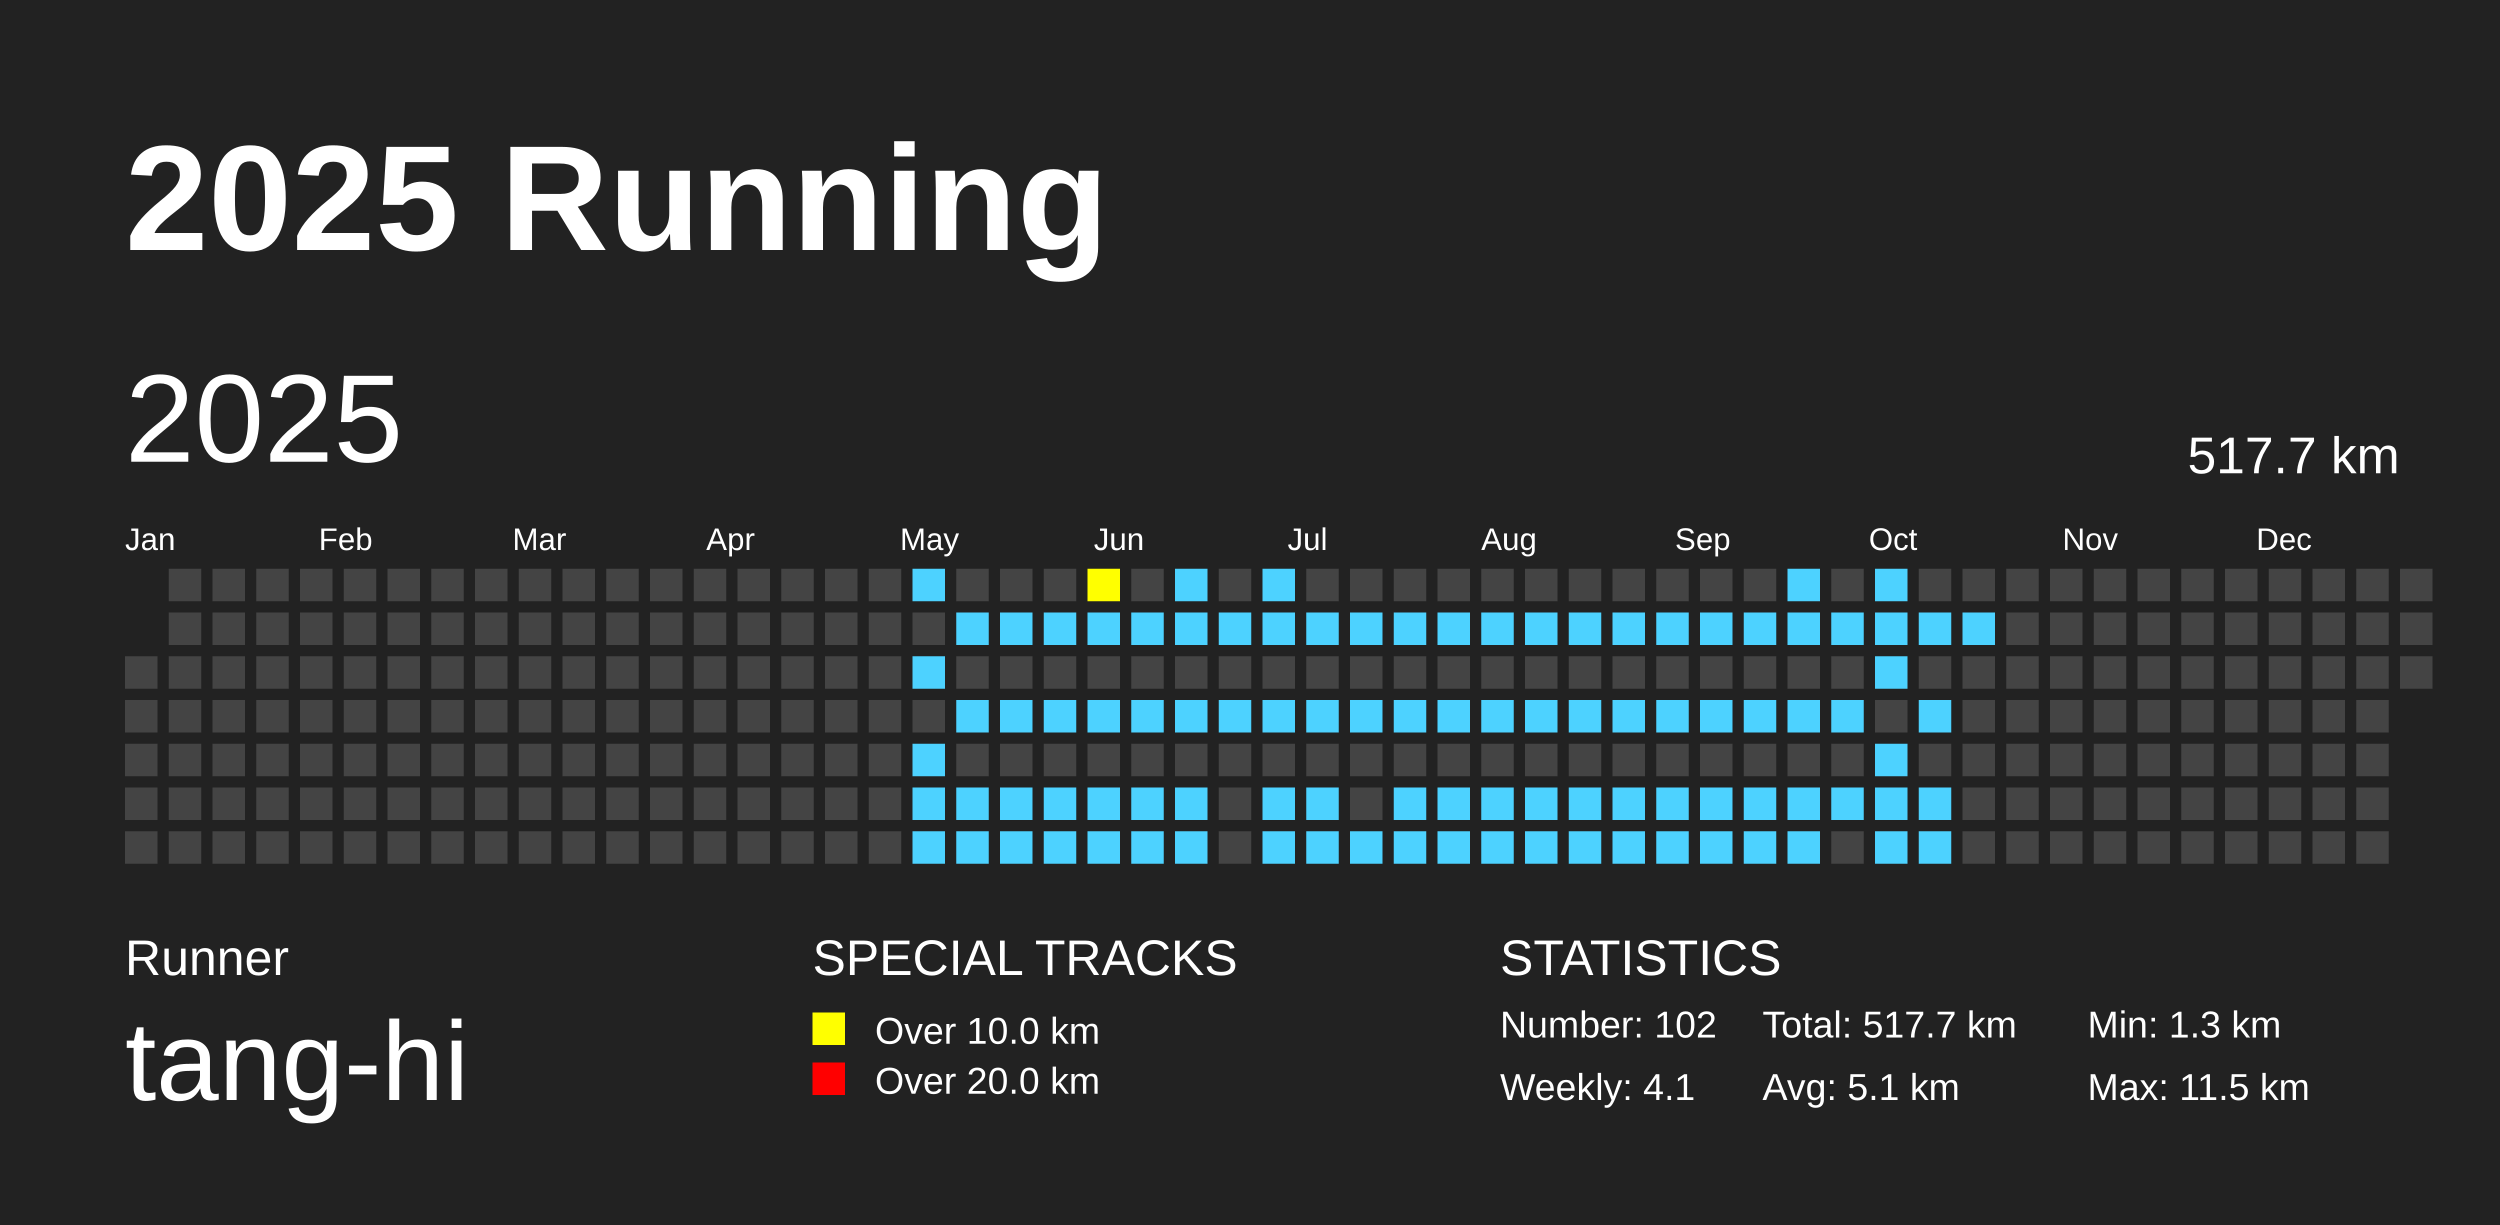
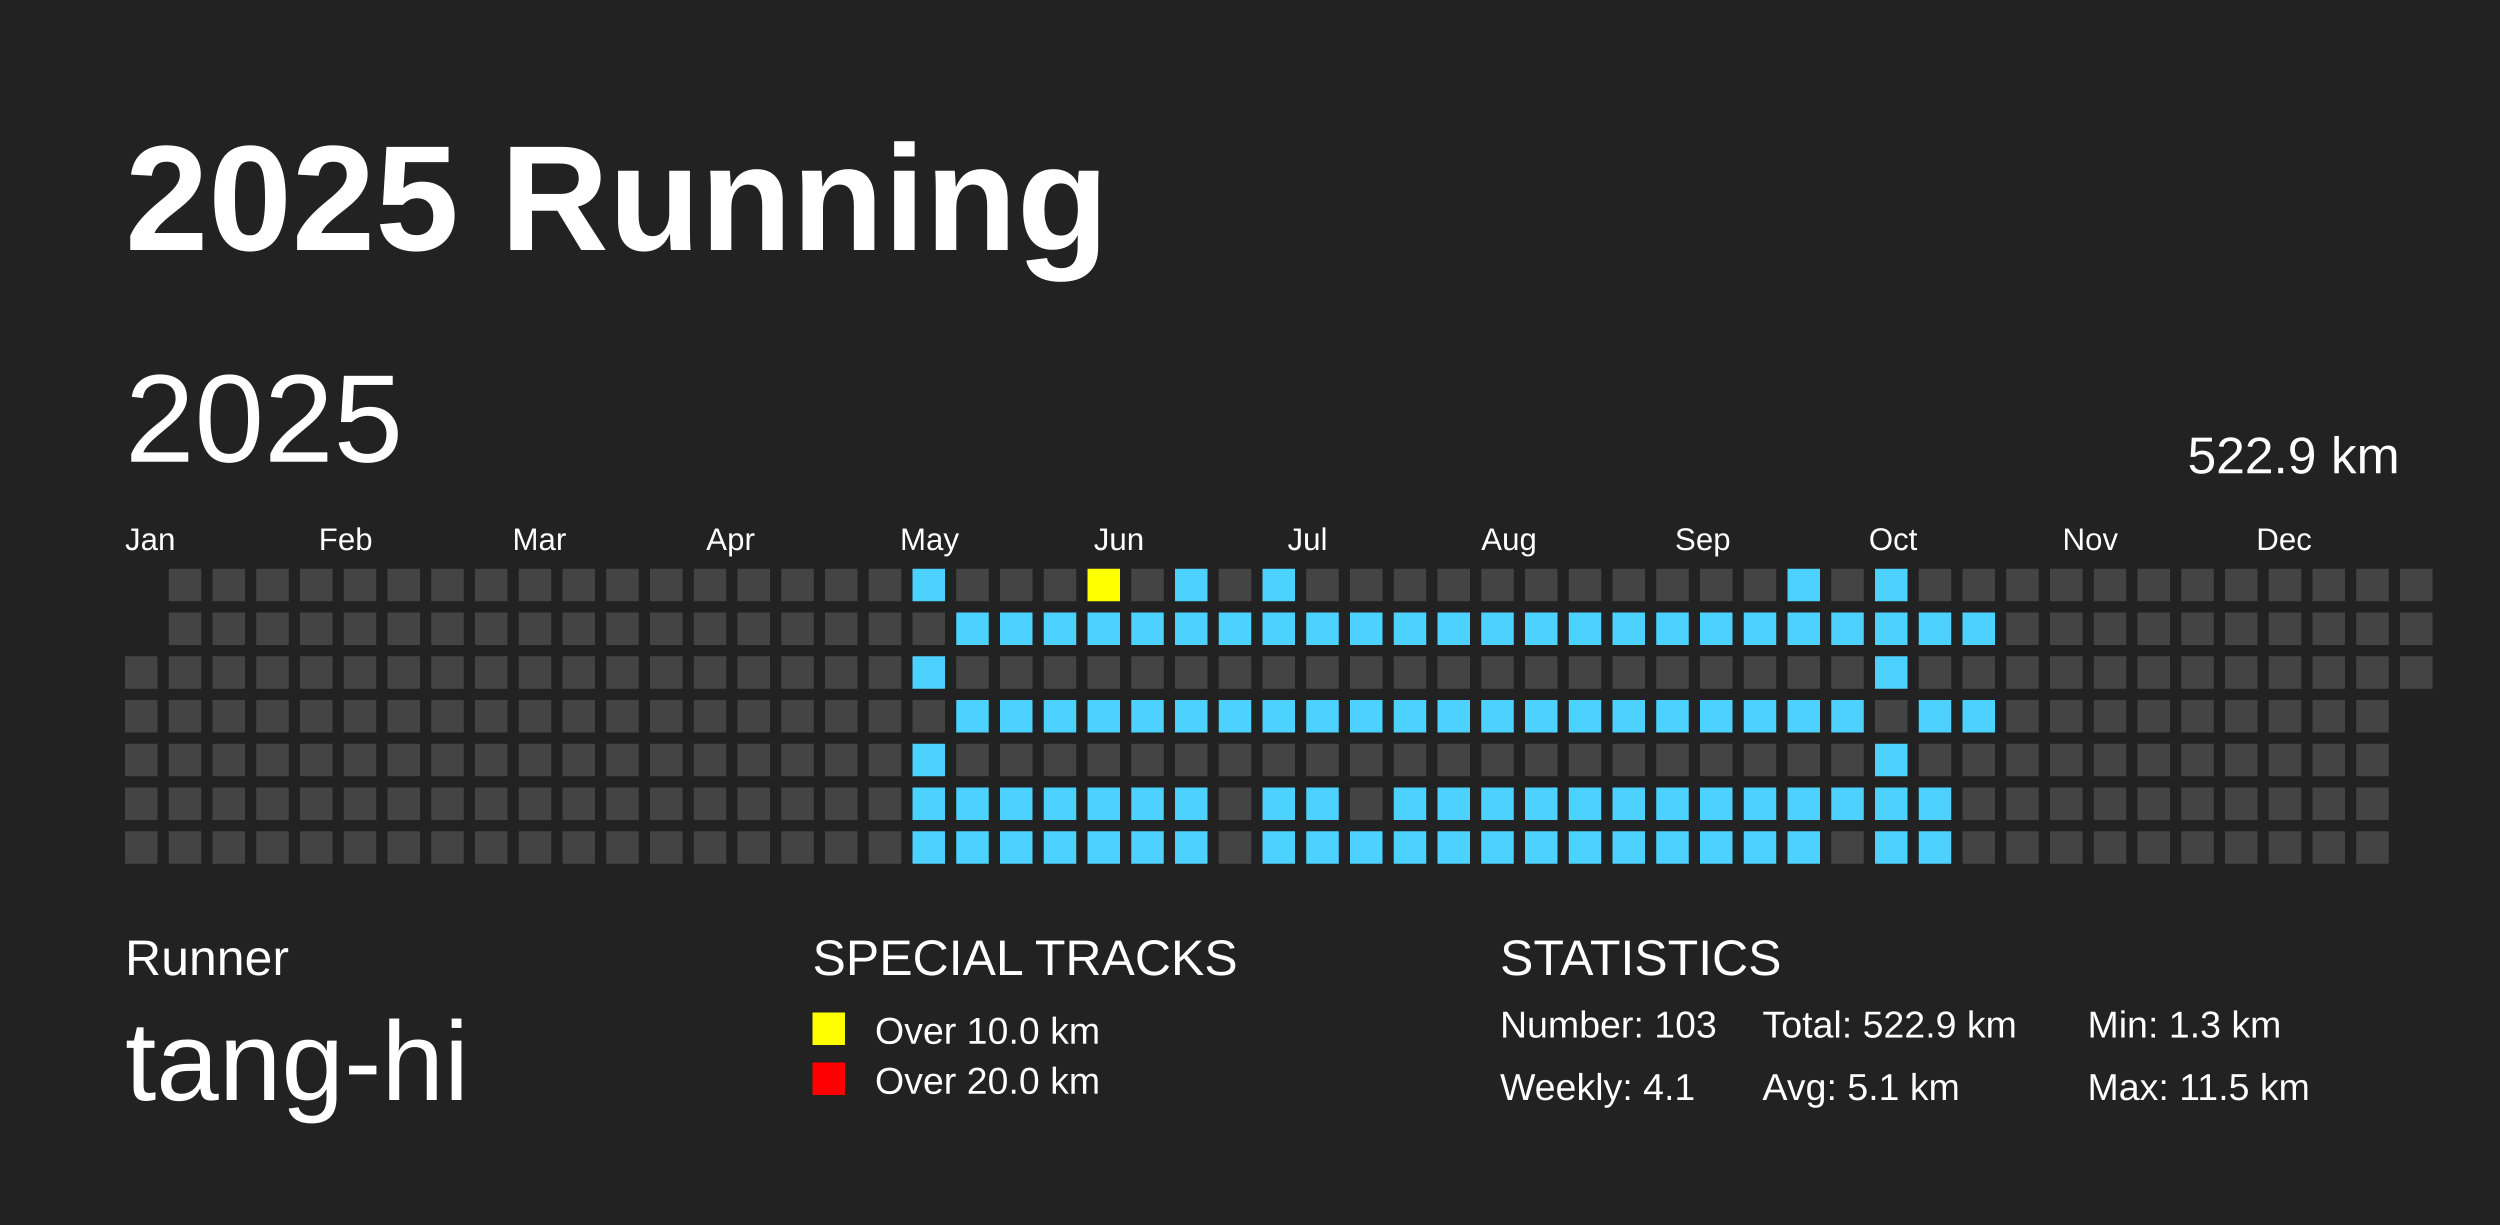
<svg xmlns="http://www.w3.org/2000/svg" baseProfile="full" height="98mm" version="1.1" viewBox="0,0,200,98" width="200mm">
  <defs />
  <rect fill="#222222" height="98" width="200" x="0" y="0" />
  <text fill="#FFFFFF" style="font-size:12px; font-family:Arial; font-weight:bold;" x="10" y="20">2025 Running</text>
  <text fill="#FFFFFF" style="font-size:4px; font-family:Arial" x="10" y="78">Runner</text>
  <text fill="#FFFFFF" style="font-size:9px; font-family:Arial" x="10" y="88">tang-hi</text>
  <text fill="#FFFFFF" style="font-size:4px; font-family:Arial" x="65" y="78">SPECIAL TRACKS</text>
  <rect fill="yellow" height="2.6" width="2.6" x="65" y="81" />
  <text fill="#FFFFFF" style="font-size:3px; font-family:Arial" x="70" y="83.5">Over 10.0 km</text>
  <rect fill="red" height="2.6" width="2.6" x="65" y="85" />
  <text fill="#FFFFFF" style="font-size:3px; font-family:Arial" x="70" y="87.5">Over 20.0 km</text>
  <text fill="#FFFFFF" style="font-size:4px; font-family:Arial" x="120" y="78">STATISTICS</text>
-   <text fill="#FFFFFF" style="font-size:3px; font-family:Arial" x="120" y="83">Number: 102</text>
+   <text fill="#FFFFFF" style="font-size:3px; font-family:Arial" x="120" y="83">Number: 103</text>
  <text fill="#FFFFFF" style="font-size:3px; font-family:Arial" x="120" y="88">Weekly: 4.1</text>
-   <text fill="#FFFFFF" style="font-size:3px; font-family:Arial" x="141" y="83">Total: 517.7 km</text>
+   <text fill="#FFFFFF" style="font-size:3px; font-family:Arial" x="141" y="83">Total: 522.9 km</text>
  <text fill="#FFFFFF" style="font-size:3px; font-family:Arial" x="141" y="88">Avg: 5.1 km</text>
  <text fill="#FFFFFF" style="font-size:3px; font-family:Arial" x="167" y="83">Min: 1.3 km</text>
  <text fill="#FFFFFF" style="font-size:3px; font-family:Arial" x="167" y="88">Max: 11.5 km</text>
  <text dominant-baseline="hanging" fill="#FFFFFF" style="font-size:10.0px; font-family:Arial;" x="10" y="30">2025</text>
-   <text dominant-baseline="hanging" fill="#FFFFFF" style="font-size:4.125px; font-family:Arial;" x="175" y="35">517.7 km</text>
+   <text dominant-baseline="hanging" fill="#FFFFFF" style="font-size:4.125px; font-family:Arial;" x="175" y="35">522.9 km</text>
  <text fill="#FFFFFF" style="font-size:2.5px; font-family:Arial" x="10.0" y="44">Jan</text>
  <text fill="#FFFFFF" style="font-size:2.5px; font-family:Arial" x="25.5" y="44">Feb</text>
  <text fill="#FFFFFF" style="font-size:2.5px; font-family:Arial" x="41.0" y="44">Mar</text>
  <text fill="#FFFFFF" style="font-size:2.5px; font-family:Arial" x="56.5" y="44">Apr</text>
  <text fill="#FFFFFF" style="font-size:2.5px; font-family:Arial" x="72.0" y="44">May</text>
  <text fill="#FFFFFF" style="font-size:2.5px; font-family:Arial" x="87.5" y="44">Jun</text>
  <text fill="#FFFFFF" style="font-size:2.5px; font-family:Arial" x="103.0" y="44">Jul</text>
  <text fill="#FFFFFF" style="font-size:2.5px; font-family:Arial" x="118.5" y="44">Aug</text>
  <text fill="#FFFFFF" style="font-size:2.5px; font-family:Arial" x="134.0" y="44">Sep</text>
  <text fill="#FFFFFF" style="font-size:2.5px; font-family:Arial" x="149.5" y="44">Oct</text>
  <text fill="#FFFFFF" style="font-size:2.5px; font-family:Arial" x="165.0" y="44">Nov</text>
  <text fill="#FFFFFF" style="font-size:2.5px; font-family:Arial" x="180.5" y="44">Dec</text>
  <rect fill="#444444" height="2.6" width="2.6" x="10.0" y="52.5" />
  <rect fill="#444444" height="2.6" width="2.6" x="10.0" y="56.0" />
  <rect fill="#444444" height="2.6" width="2.6" x="10.0" y="59.5" />
  <rect fill="#444444" height="2.6" width="2.6" x="10.0" y="63.0" />
  <rect fill="#444444" height="2.6" width="2.6" x="10.0" y="66.5" />
  <rect fill="#444444" height="2.6" width="2.6" x="13.5" y="45.5" />
  <rect fill="#444444" height="2.6" width="2.6" x="13.5" y="49.0" />
  <rect fill="#444444" height="2.6" width="2.6" x="13.5" y="52.5" />
  <rect fill="#444444" height="2.6" width="2.6" x="13.5" y="56.0" />
  <rect fill="#444444" height="2.6" width="2.6" x="13.5" y="59.5" />
  <rect fill="#444444" height="2.6" width="2.6" x="13.5" y="63.0" />
  <rect fill="#444444" height="2.6" width="2.6" x="13.5" y="66.5" />
  <rect fill="#444444" height="2.6" width="2.6" x="17.0" y="45.5" />
  <rect fill="#444444" height="2.6" width="2.6" x="17.0" y="49.0" />
  <rect fill="#444444" height="2.6" width="2.6" x="17.0" y="52.5" />
  <rect fill="#444444" height="2.6" width="2.6" x="17.0" y="56.0" />
  <rect fill="#444444" height="2.6" width="2.6" x="17.0" y="59.5" />
  <rect fill="#444444" height="2.6" width="2.6" x="17.0" y="63.0" />
  <rect fill="#444444" height="2.6" width="2.6" x="17.0" y="66.5" />
  <rect fill="#444444" height="2.6" width="2.6" x="20.5" y="45.5" />
  <rect fill="#444444" height="2.6" width="2.6" x="20.5" y="49.0" />
  <rect fill="#444444" height="2.6" width="2.6" x="20.5" y="52.5" />
  <rect fill="#444444" height="2.6" width="2.6" x="20.5" y="56.0" />
  <rect fill="#444444" height="2.6" width="2.6" x="20.5" y="59.5" />
  <rect fill="#444444" height="2.6" width="2.6" x="20.5" y="63.0" />
  <rect fill="#444444" height="2.6" width="2.6" x="20.5" y="66.5" />
  <rect fill="#444444" height="2.6" width="2.6" x="24.0" y="45.5" />
  <rect fill="#444444" height="2.6" width="2.6" x="24.0" y="49.0" />
  <rect fill="#444444" height="2.6" width="2.6" x="24.0" y="52.5" />
  <rect fill="#444444" height="2.6" width="2.6" x="24.0" y="56.0" />
  <rect fill="#444444" height="2.6" width="2.6" x="24.0" y="59.5" />
  <rect fill="#444444" height="2.6" width="2.6" x="24.0" y="63.0" />
  <rect fill="#444444" height="2.6" width="2.6" x="24.0" y="66.5" />
  <rect fill="#444444" height="2.6" width="2.6" x="27.5" y="45.5" />
  <rect fill="#444444" height="2.6" width="2.6" x="27.5" y="49.0" />
  <rect fill="#444444" height="2.6" width="2.6" x="27.5" y="52.5" />
  <rect fill="#444444" height="2.6" width="2.6" x="27.5" y="56.0" />
  <rect fill="#444444" height="2.6" width="2.6" x="27.5" y="59.5" />
  <rect fill="#444444" height="2.6" width="2.6" x="27.5" y="63.0" />
  <rect fill="#444444" height="2.6" width="2.6" x="27.5" y="66.5" />
  <rect fill="#444444" height="2.6" width="2.6" x="31.0" y="45.5" />
  <rect fill="#444444" height="2.6" width="2.6" x="31.0" y="49.0" />
  <rect fill="#444444" height="2.6" width="2.6" x="31.0" y="52.5" />
  <rect fill="#444444" height="2.6" width="2.6" x="31.0" y="56.0" />
  <rect fill="#444444" height="2.6" width="2.6" x="31.0" y="59.5" />
  <rect fill="#444444" height="2.6" width="2.6" x="31.0" y="63.0" />
  <rect fill="#444444" height="2.6" width="2.6" x="31.0" y="66.5" />
  <rect fill="#444444" height="2.6" width="2.6" x="34.5" y="45.5" />
  <rect fill="#444444" height="2.6" width="2.6" x="34.5" y="49.0" />
  <rect fill="#444444" height="2.6" width="2.6" x="34.5" y="52.5" />
  <rect fill="#444444" height="2.6" width="2.6" x="34.5" y="56.0" />
  <rect fill="#444444" height="2.6" width="2.6" x="34.5" y="59.5" />
  <rect fill="#444444" height="2.6" width="2.6" x="34.5" y="63.0" />
  <rect fill="#444444" height="2.6" width="2.6" x="34.5" y="66.5" />
  <rect fill="#444444" height="2.6" width="2.6" x="38.0" y="45.5" />
  <rect fill="#444444" height="2.6" width="2.6" x="38.0" y="49.0" />
  <rect fill="#444444" height="2.6" width="2.6" x="38.0" y="52.5" />
  <rect fill="#444444" height="2.6" width="2.6" x="38.0" y="56.0" />
  <rect fill="#444444" height="2.6" width="2.6" x="38.0" y="59.5" />
  <rect fill="#444444" height="2.6" width="2.6" x="38.0" y="63.0" />
  <rect fill="#444444" height="2.6" width="2.6" x="38.0" y="66.5" />
  <rect fill="#444444" height="2.6" width="2.6" x="41.5" y="45.5" />
  <rect fill="#444444" height="2.6" width="2.6" x="41.5" y="49.0" />
  <rect fill="#444444" height="2.6" width="2.6" x="41.5" y="52.5" />
  <rect fill="#444444" height="2.6" width="2.6" x="41.5" y="56.0" />
  <rect fill="#444444" height="2.6" width="2.6" x="41.5" y="59.5" />
  <rect fill="#444444" height="2.6" width="2.6" x="41.5" y="63.0" />
  <rect fill="#444444" height="2.6" width="2.6" x="41.5" y="66.5" />
  <rect fill="#444444" height="2.6" width="2.6" x="45.0" y="45.5" />
  <rect fill="#444444" height="2.6" width="2.6" x="45.0" y="49.0" />
  <rect fill="#444444" height="2.6" width="2.6" x="45.0" y="52.5" />
  <rect fill="#444444" height="2.6" width="2.6" x="45.0" y="56.0" />
  <rect fill="#444444" height="2.6" width="2.6" x="45.0" y="59.5" />
  <rect fill="#444444" height="2.6" width="2.6" x="45.0" y="63.0" />
  <rect fill="#444444" height="2.6" width="2.6" x="45.0" y="66.5" />
  <rect fill="#444444" height="2.6" width="2.6" x="48.5" y="45.5" />
  <rect fill="#444444" height="2.6" width="2.6" x="48.5" y="49.0" />
  <rect fill="#444444" height="2.6" width="2.6" x="48.5" y="52.5" />
  <rect fill="#444444" height="2.6" width="2.6" x="48.5" y="56.0" />
  <rect fill="#444444" height="2.6" width="2.6" x="48.5" y="59.5" />
  <rect fill="#444444" height="2.6" width="2.6" x="48.5" y="63.0" />
  <rect fill="#444444" height="2.6" width="2.6" x="48.5" y="66.5" />
  <rect fill="#444444" height="2.6" width="2.6" x="52.0" y="45.5" />
  <rect fill="#444444" height="2.6" width="2.6" x="52.0" y="49.0" />
  <rect fill="#444444" height="2.6" width="2.6" x="52.0" y="52.5" />
  <rect fill="#444444" height="2.6" width="2.6" x="52.0" y="56.0" />
  <rect fill="#444444" height="2.6" width="2.6" x="52.0" y="59.5" />
  <rect fill="#444444" height="2.6" width="2.6" x="52.0" y="63.0" />
  <rect fill="#444444" height="2.6" width="2.6" x="52.0" y="66.5" />
  <rect fill="#444444" height="2.6" width="2.6" x="55.5" y="45.5" />
  <rect fill="#444444" height="2.6" width="2.6" x="55.5" y="49.0" />
  <rect fill="#444444" height="2.6" width="2.6" x="55.5" y="52.5" />
  <rect fill="#444444" height="2.6" width="2.6" x="55.5" y="56.0" />
  <rect fill="#444444" height="2.6" width="2.6" x="55.5" y="59.5" />
  <rect fill="#444444" height="2.6" width="2.6" x="55.5" y="63.0" />
  <rect fill="#444444" height="2.6" width="2.6" x="55.5" y="66.5" />
  <rect fill="#444444" height="2.6" width="2.6" x="59.0" y="45.5" />
  <rect fill="#444444" height="2.6" width="2.6" x="59.0" y="49.0" />
  <rect fill="#444444" height="2.6" width="2.6" x="59.0" y="52.5" />
  <rect fill="#444444" height="2.6" width="2.6" x="59.0" y="56.0" />
  <rect fill="#444444" height="2.6" width="2.6" x="59.0" y="59.5" />
  <rect fill="#444444" height="2.6" width="2.6" x="59.0" y="63.0" />
  <rect fill="#444444" height="2.6" width="2.6" x="59.0" y="66.5" />
  <rect fill="#444444" height="2.6" width="2.6" x="62.5" y="45.5" />
  <rect fill="#444444" height="2.6" width="2.6" x="62.5" y="49.0" />
  <rect fill="#444444" height="2.6" width="2.6" x="62.5" y="52.5" />
  <rect fill="#444444" height="2.6" width="2.6" x="62.5" y="56.0" />
  <rect fill="#444444" height="2.6" width="2.6" x="62.5" y="59.5" />
  <rect fill="#444444" height="2.6" width="2.6" x="62.5" y="63.0" />
  <rect fill="#444444" height="2.6" width="2.6" x="62.5" y="66.5" />
  <rect fill="#444444" height="2.6" width="2.6" x="66.0" y="45.5" />
  <rect fill="#444444" height="2.6" width="2.6" x="66.0" y="49.0" />
  <rect fill="#444444" height="2.6" width="2.6" x="66.0" y="52.5" />
  <rect fill="#444444" height="2.6" width="2.6" x="66.0" y="56.0" />
  <rect fill="#444444" height="2.6" width="2.6" x="66.0" y="59.5" />
  <rect fill="#444444" height="2.6" width="2.6" x="66.0" y="63.0" />
  <rect fill="#444444" height="2.6" width="2.6" x="66.0" y="66.5" />
  <rect fill="#444444" height="2.6" width="2.6" x="69.5" y="45.5" />
  <rect fill="#444444" height="2.6" width="2.6" x="69.5" y="49.0" />
  <rect fill="#444444" height="2.6" width="2.6" x="69.5" y="52.5" />
  <rect fill="#444444" height="2.6" width="2.6" x="69.5" y="56.0" />
  <rect fill="#444444" height="2.6" width="2.6" x="69.5" y="59.5" />
  <rect fill="#444444" height="2.6" width="2.6" x="69.5" y="63.0" />
  <rect fill="#444444" height="2.6" width="2.6" x="69.5" y="66.5" />
  <rect fill="#4DD2FF" height="2.6" width="2.6" x="73.0" y="45.5" />
  <rect fill="#444444" height="2.6" width="2.6" x="73.0" y="49.0" />
  <rect fill="#4DD2FF" height="2.6" width="2.6" x="73.0" y="52.5" />
  <rect fill="#444444" height="2.6" width="2.6" x="73.0" y="56.0" />
  <rect fill="#4DD2FF" height="2.6" width="2.6" x="73.0" y="59.5" />
  <rect fill="#4DD2FF" height="2.6" width="2.6" x="73.0" y="63.0" />
  <rect fill="#4DD2FF" height="2.6" width="2.6" x="73.0" y="66.5" />
  <rect fill="#444444" height="2.6" width="2.6" x="76.5" y="45.5" />
  <rect fill="#4DD2FF" height="2.6" width="2.6" x="76.5" y="49.0" />
  <rect fill="#444444" height="2.6" width="2.6" x="76.5" y="52.5" />
  <rect fill="#4DD2FF" height="2.6" width="2.6" x="76.5" y="56.0" />
  <rect fill="#444444" height="2.6" width="2.6" x="76.5" y="59.5" />
  <rect fill="#4DD2FF" height="2.6" width="2.6" x="76.5" y="63.0" />
  <rect fill="#4DD2FF" height="2.6" width="2.6" x="76.5" y="66.5" />
  <rect fill="#444444" height="2.6" width="2.6" x="80.0" y="45.5" />
  <rect fill="#4DD2FF" height="2.6" width="2.6" x="80.0" y="49.0" />
  <rect fill="#444444" height="2.6" width="2.6" x="80.0" y="52.5" />
  <rect fill="#4DD2FF" height="2.6" width="2.6" x="80.0" y="56.0" />
  <rect fill="#444444" height="2.6" width="2.6" x="80.0" y="59.5" />
  <rect fill="#4DD2FF" height="2.6" width="2.6" x="80.0" y="63.0" />
  <rect fill="#4DD2FF" height="2.6" width="2.6" x="80.0" y="66.5" />
  <rect fill="#444444" height="2.6" width="2.6" x="83.5" y="45.5" />
  <rect fill="#4DD2FF" height="2.6" width="2.6" x="83.5" y="49.0" />
  <rect fill="#444444" height="2.6" width="2.6" x="83.5" y="52.5" />
  <rect fill="#4DD2FF" height="2.6" width="2.6" x="83.5" y="56.0" />
  <rect fill="#444444" height="2.6" width="2.6" x="83.5" y="59.5" />
  <rect fill="#4DD2FF" height="2.6" width="2.6" x="83.5" y="63.0" />
  <rect fill="#4DD2FF" height="2.6" width="2.6" x="83.5" y="66.5" />
  <rect fill="yellow" height="2.6" width="2.6" x="87.0" y="45.5" />
  <rect fill="#4DD2FF" height="2.6" width="2.6" x="87.0" y="49.0" />
  <rect fill="#444444" height="2.6" width="2.6" x="87.0" y="52.5" />
  <rect fill="#4DD2FF" height="2.6" width="2.6" x="87.0" y="56.0" />
  <rect fill="#444444" height="2.6" width="2.6" x="87.0" y="59.5" />
  <rect fill="#4DD2FF" height="2.6" width="2.6" x="87.0" y="63.0" />
  <rect fill="#4DD2FF" height="2.6" width="2.6" x="87.0" y="66.5" />
  <rect fill="#444444" height="2.6" width="2.6" x="90.5" y="45.5" />
  <rect fill="#4DD2FF" height="2.6" width="2.6" x="90.5" y="49.0" />
  <rect fill="#444444" height="2.6" width="2.6" x="90.5" y="52.5" />
  <rect fill="#4DD2FF" height="2.6" width="2.6" x="90.5" y="56.0" />
  <rect fill="#444444" height="2.6" width="2.6" x="90.5" y="59.5" />
  <rect fill="#4DD2FF" height="2.6" width="2.6" x="90.5" y="63.0" />
  <rect fill="#4DD2FF" height="2.6" width="2.6" x="90.5" y="66.5" />
  <rect fill="#4DD2FF" height="2.6" width="2.6" x="94.0" y="45.5" />
  <rect fill="#4DD2FF" height="2.6" width="2.6" x="94.0" y="49.0" />
  <rect fill="#444444" height="2.6" width="2.6" x="94.0" y="52.5" />
  <rect fill="#4DD2FF" height="2.6" width="2.6" x="94.0" y="56.0" />
  <rect fill="#444444" height="2.6" width="2.6" x="94.0" y="59.5" />
  <rect fill="#4DD2FF" height="2.6" width="2.6" x="94.0" y="63.0" />
  <rect fill="#4DD2FF" height="2.6" width="2.6" x="94.0" y="66.5" />
  <rect fill="#444444" height="2.6" width="2.6" x="97.5" y="45.5" />
  <rect fill="#4DD2FF" height="2.6" width="2.6" x="97.5" y="49.0" />
  <rect fill="#444444" height="2.6" width="2.6" x="97.5" y="52.5" />
  <rect fill="#4DD2FF" height="2.6" width="2.6" x="97.5" y="56.0" />
  <rect fill="#444444" height="2.6" width="2.6" x="97.5" y="59.5" />
  <rect fill="#444444" height="2.6" width="2.6" x="97.5" y="63.0" />
  <rect fill="#444444" height="2.6" width="2.6" x="97.5" y="66.5" />
  <rect fill="#4DD2FF" height="2.6" width="2.6" x="101.0" y="45.5" />
  <rect fill="#4DD2FF" height="2.6" width="2.6" x="101.0" y="49.0" />
  <rect fill="#444444" height="2.6" width="2.6" x="101.0" y="52.5" />
  <rect fill="#4DD2FF" height="2.6" width="2.6" x="101.0" y="56.0" />
  <rect fill="#444444" height="2.6" width="2.6" x="101.0" y="59.5" />
  <rect fill="#4DD2FF" height="2.6" width="2.6" x="101.0" y="63.0" />
  <rect fill="#4DD2FF" height="2.6" width="2.6" x="101.0" y="66.5" />
  <rect fill="#444444" height="2.6" width="2.6" x="104.5" y="45.5" />
  <rect fill="#4DD2FF" height="2.6" width="2.6" x="104.5" y="49.0" />
  <rect fill="#444444" height="2.6" width="2.6" x="104.5" y="52.5" />
  <rect fill="#4DD2FF" height="2.6" width="2.6" x="104.5" y="56.0" />
  <rect fill="#444444" height="2.6" width="2.6" x="104.5" y="59.5" />
  <rect fill="#4DD2FF" height="2.6" width="2.6" x="104.5" y="63.0" />
  <rect fill="#4DD2FF" height="2.6" width="2.6" x="104.5" y="66.5" />
  <rect fill="#444444" height="2.6" width="2.6" x="108.0" y="45.5" />
  <rect fill="#4DD2FF" height="2.6" width="2.6" x="108.0" y="49.0" />
  <rect fill="#444444" height="2.6" width="2.6" x="108.0" y="52.5" />
  <rect fill="#4DD2FF" height="2.6" width="2.6" x="108.0" y="56.0" />
  <rect fill="#444444" height="2.6" width="2.6" x="108.0" y="59.5" />
  <rect fill="#444444" height="2.6" width="2.6" x="108.0" y="63.0" />
  <rect fill="#4DD2FF" height="2.6" width="2.6" x="108.0" y="66.5" />
  <rect fill="#444444" height="2.6" width="2.6" x="111.5" y="45.5" />
  <rect fill="#4DD2FF" height="2.6" width="2.6" x="111.5" y="49.0" />
  <rect fill="#444444" height="2.6" width="2.6" x="111.5" y="52.5" />
  <rect fill="#4DD2FF" height="2.6" width="2.6" x="111.5" y="56.0" />
  <rect fill="#444444" height="2.6" width="2.6" x="111.5" y="59.5" />
  <rect fill="#4DD2FF" height="2.6" width="2.6" x="111.5" y="63.0" />
  <rect fill="#4DD2FF" height="2.6" width="2.6" x="111.5" y="66.5" />
  <rect fill="#444444" height="2.6" width="2.6" x="115.0" y="45.5" />
  <rect fill="#4DD2FF" height="2.6" width="2.6" x="115.0" y="49.0" />
  <rect fill="#444444" height="2.6" width="2.6" x="115.0" y="52.5" />
  <rect fill="#4DD2FF" height="2.6" width="2.6" x="115.0" y="56.0" />
  <rect fill="#444444" height="2.6" width="2.6" x="115.0" y="59.5" />
  <rect fill="#4DD2FF" height="2.6" width="2.6" x="115.0" y="63.0" />
  <rect fill="#4DD2FF" height="2.6" width="2.6" x="115.0" y="66.5" />
  <rect fill="#444444" height="2.6" width="2.6" x="118.5" y="45.5" />
  <rect fill="#4DD2FF" height="2.6" width="2.6" x="118.5" y="49.0" />
  <rect fill="#444444" height="2.6" width="2.6" x="118.5" y="52.5" />
  <rect fill="#4DD2FF" height="2.6" width="2.6" x="118.5" y="56.0" />
  <rect fill="#444444" height="2.6" width="2.6" x="118.5" y="59.5" />
  <rect fill="#4DD2FF" height="2.6" width="2.6" x="118.5" y="63.0" />
  <rect fill="#4DD2FF" height="2.6" width="2.6" x="118.5" y="66.5" />
  <rect fill="#444444" height="2.6" width="2.6" x="122.0" y="45.5" />
  <rect fill="#4DD2FF" height="2.6" width="2.6" x="122.0" y="49.0" />
  <rect fill="#444444" height="2.6" width="2.6" x="122.0" y="52.5" />
  <rect fill="#4DD2FF" height="2.6" width="2.6" x="122.0" y="56.0" />
  <rect fill="#444444" height="2.6" width="2.6" x="122.0" y="59.5" />
  <rect fill="#4DD2FF" height="2.6" width="2.6" x="122.0" y="63.0" />
  <rect fill="#4DD2FF" height="2.6" width="2.6" x="122.0" y="66.5" />
  <rect fill="#444444" height="2.6" width="2.6" x="125.5" y="45.5" />
  <rect fill="#4DD2FF" height="2.6" width="2.6" x="125.5" y="49.0" />
  <rect fill="#444444" height="2.6" width="2.6" x="125.5" y="52.5" />
  <rect fill="#4DD2FF" height="2.6" width="2.6" x="125.5" y="56.0" />
  <rect fill="#444444" height="2.6" width="2.6" x="125.5" y="59.5" />
  <rect fill="#4DD2FF" height="2.6" width="2.6" x="125.5" y="63.0" />
  <rect fill="#4DD2FF" height="2.6" width="2.6" x="125.5" y="66.5" />
  <rect fill="#444444" height="2.6" width="2.6" x="129.0" y="45.5" />
  <rect fill="#4DD2FF" height="2.6" width="2.6" x="129.0" y="49.0" />
  <rect fill="#444444" height="2.6" width="2.6" x="129.0" y="52.5" />
  <rect fill="#4DD2FF" height="2.6" width="2.6" x="129.0" y="56.0" />
  <rect fill="#444444" height="2.6" width="2.6" x="129.0" y="59.5" />
  <rect fill="#4DD2FF" height="2.6" width="2.6" x="129.0" y="63.0" />
  <rect fill="#4DD2FF" height="2.6" width="2.6" x="129.0" y="66.5" />
  <rect fill="#444444" height="2.6" width="2.6" x="132.5" y="45.5" />
  <rect fill="#4DD2FF" height="2.6" width="2.6" x="132.5" y="49.0" />
  <rect fill="#444444" height="2.6" width="2.6" x="132.5" y="52.5" />
  <rect fill="#4DD2FF" height="2.6" width="2.6" x="132.5" y="56.0" />
  <rect fill="#444444" height="2.6" width="2.6" x="132.5" y="59.5" />
  <rect fill="#4DD2FF" height="2.6" width="2.6" x="132.5" y="63.0" />
  <rect fill="#4DD2FF" height="2.6" width="2.6" x="132.5" y="66.5" />
  <rect fill="#444444" height="2.6" width="2.6" x="136.0" y="45.5" />
  <rect fill="#4DD2FF" height="2.6" width="2.6" x="136.0" y="49.0" />
  <rect fill="#444444" height="2.6" width="2.6" x="136.0" y="52.5" />
  <rect fill="#4DD2FF" height="2.6" width="2.6" x="136.0" y="56.0" />
  <rect fill="#444444" height="2.6" width="2.6" x="136.0" y="59.5" />
  <rect fill="#4DD2FF" height="2.6" width="2.6" x="136.0" y="63.0" />
  <rect fill="#4DD2FF" height="2.6" width="2.6" x="136.0" y="66.5" />
  <rect fill="#444444" height="2.6" width="2.6" x="139.5" y="45.5" />
  <rect fill="#4DD2FF" height="2.6" width="2.6" x="139.5" y="49.0" />
  <rect fill="#444444" height="2.6" width="2.6" x="139.5" y="52.5" />
  <rect fill="#4DD2FF" height="2.6" width="2.6" x="139.5" y="56.0" />
  <rect fill="#444444" height="2.6" width="2.6" x="139.5" y="59.5" />
  <rect fill="#4DD2FF" height="2.6" width="2.6" x="139.5" y="63.0" />
  <rect fill="#4DD2FF" height="2.6" width="2.6" x="139.5" y="66.5" />
  <rect fill="#4DD2FF" height="2.6" width="2.6" x="143.0" y="45.5" />
  <rect fill="#4DD2FF" height="2.6" width="2.6" x="143.0" y="49.0" />
  <rect fill="#444444" height="2.6" width="2.6" x="143.0" y="52.5" />
  <rect fill="#4DD2FF" height="2.6" width="2.6" x="143.0" y="56.0" />
  <rect fill="#444444" height="2.6" width="2.6" x="143.0" y="59.5" />
  <rect fill="#4DD2FF" height="2.6" width="2.6" x="143.0" y="63.0" />
  <rect fill="#4DD2FF" height="2.6" width="2.6" x="143.0" y="66.5" />
  <rect fill="#444444" height="2.6" width="2.6" x="146.5" y="45.5" />
  <rect fill="#4DD2FF" height="2.6" width="2.6" x="146.5" y="49.0" />
  <rect fill="#444444" height="2.6" width="2.6" x="146.5" y="52.5" />
  <rect fill="#4DD2FF" height="2.6" width="2.6" x="146.5" y="56.0" />
  <rect fill="#444444" height="2.6" width="2.6" x="146.5" y="59.5" />
  <rect fill="#4DD2FF" height="2.6" width="2.6" x="146.5" y="63.0" />
  <rect fill="#444444" height="2.6" width="2.6" x="146.5" y="66.5" />
  <rect fill="#4DD2FF" height="2.6" width="2.6" x="150.0" y="45.5" />
  <rect fill="#4DD2FF" height="2.6" width="2.6" x="150.0" y="49.0" />
  <rect fill="#4DD2FF" height="2.6" width="2.6" x="150.0" y="52.5" />
  <rect fill="#444444" height="2.6" width="2.6" x="150.0" y="56.0" />
  <rect fill="#4DD2FF" height="2.6" width="2.6" x="150.0" y="59.5" />
  <rect fill="#4DD2FF" height="2.6" width="2.6" x="150.0" y="63.0" />
  <rect fill="#4DD2FF" height="2.6" width="2.6" x="150.0" y="66.5" />
  <rect fill="#444444" height="2.6" width="2.6" x="153.5" y="45.5" />
  <rect fill="#4DD2FF" height="2.6" width="2.6" x="153.5" y="49.0" />
  <rect fill="#444444" height="2.6" width="2.6" x="153.5" y="52.5" />
  <rect fill="#4DD2FF" height="2.6" width="2.6" x="153.5" y="56.0" />
  <rect fill="#444444" height="2.6" width="2.6" x="153.5" y="59.5" />
  <rect fill="#4DD2FF" height="2.6" width="2.6" x="153.5" y="63.0" />
  <rect fill="#4DD2FF" height="2.6" width="2.6" x="153.5" y="66.5" />
  <rect fill="#444444" height="2.6" width="2.6" x="157.0" y="45.5" />
  <rect fill="#4DD2FF" height="2.6" width="2.6" x="157.0" y="49.0" />
  <rect fill="#444444" height="2.6" width="2.6" x="157.0" y="52.5" />
-   <rect fill="#444444" height="2.6" width="2.6" x="157.0" y="56.0" />
+   <rect fill="#4DD2FF" height="2.6" width="2.6" x="157.0" y="56.0" />
  <rect fill="#444444" height="2.6" width="2.6" x="157.0" y="59.5" />
  <rect fill="#444444" height="2.6" width="2.6" x="157.0" y="63.0" />
  <rect fill="#444444" height="2.6" width="2.6" x="157.0" y="66.5" />
  <rect fill="#444444" height="2.6" width="2.6" x="160.5" y="45.5" />
  <rect fill="#444444" height="2.6" width="2.6" x="160.5" y="49.0" />
  <rect fill="#444444" height="2.6" width="2.6" x="160.5" y="52.5" />
  <rect fill="#444444" height="2.6" width="2.6" x="160.5" y="56.0" />
  <rect fill="#444444" height="2.6" width="2.6" x="160.5" y="59.5" />
  <rect fill="#444444" height="2.6" width="2.6" x="160.5" y="63.0" />
  <rect fill="#444444" height="2.6" width="2.6" x="160.5" y="66.5" />
  <rect fill="#444444" height="2.6" width="2.6" x="164.0" y="45.5" />
  <rect fill="#444444" height="2.6" width="2.6" x="164.0" y="49.0" />
  <rect fill="#444444" height="2.6" width="2.6" x="164.0" y="52.5" />
  <rect fill="#444444" height="2.6" width="2.6" x="164.0" y="56.0" />
  <rect fill="#444444" height="2.6" width="2.6" x="164.0" y="59.5" />
  <rect fill="#444444" height="2.6" width="2.6" x="164.0" y="63.0" />
  <rect fill="#444444" height="2.6" width="2.6" x="164.0" y="66.5" />
  <rect fill="#444444" height="2.6" width="2.6" x="167.5" y="45.5" />
  <rect fill="#444444" height="2.6" width="2.6" x="167.5" y="49.0" />
  <rect fill="#444444" height="2.6" width="2.6" x="167.5" y="52.5" />
  <rect fill="#444444" height="2.6" width="2.6" x="167.5" y="56.0" />
  <rect fill="#444444" height="2.6" width="2.6" x="167.5" y="59.5" />
  <rect fill="#444444" height="2.6" width="2.6" x="167.5" y="63.0" />
  <rect fill="#444444" height="2.6" width="2.6" x="167.5" y="66.5" />
  <rect fill="#444444" height="2.6" width="2.6" x="171.0" y="45.5" />
  <rect fill="#444444" height="2.6" width="2.6" x="171.0" y="49.0" />
  <rect fill="#444444" height="2.6" width="2.6" x="171.0" y="52.5" />
  <rect fill="#444444" height="2.6" width="2.6" x="171.0" y="56.0" />
  <rect fill="#444444" height="2.6" width="2.6" x="171.0" y="59.5" />
  <rect fill="#444444" height="2.6" width="2.6" x="171.0" y="63.0" />
  <rect fill="#444444" height="2.6" width="2.6" x="171.0" y="66.5" />
  <rect fill="#444444" height="2.6" width="2.6" x="174.5" y="45.5" />
  <rect fill="#444444" height="2.6" width="2.6" x="174.5" y="49.0" />
  <rect fill="#444444" height="2.6" width="2.6" x="174.5" y="52.5" />
  <rect fill="#444444" height="2.6" width="2.6" x="174.5" y="56.0" />
  <rect fill="#444444" height="2.6" width="2.6" x="174.5" y="59.5" />
  <rect fill="#444444" height="2.6" width="2.6" x="174.5" y="63.0" />
  <rect fill="#444444" height="2.6" width="2.6" x="174.5" y="66.5" />
  <rect fill="#444444" height="2.6" width="2.6" x="178.0" y="45.5" />
  <rect fill="#444444" height="2.6" width="2.6" x="178.0" y="49.0" />
  <rect fill="#444444" height="2.6" width="2.6" x="178.0" y="52.5" />
  <rect fill="#444444" height="2.6" width="2.6" x="178.0" y="56.0" />
  <rect fill="#444444" height="2.6" width="2.6" x="178.0" y="59.5" />
  <rect fill="#444444" height="2.6" width="2.6" x="178.0" y="63.0" />
  <rect fill="#444444" height="2.6" width="2.6" x="178.0" y="66.5" />
  <rect fill="#444444" height="2.6" width="2.6" x="181.5" y="45.5" />
  <rect fill="#444444" height="2.6" width="2.6" x="181.5" y="49.0" />
  <rect fill="#444444" height="2.6" width="2.6" x="181.5" y="52.5" />
  <rect fill="#444444" height="2.6" width="2.6" x="181.5" y="56.0" />
  <rect fill="#444444" height="2.6" width="2.6" x="181.5" y="59.5" />
  <rect fill="#444444" height="2.6" width="2.6" x="181.5" y="63.0" />
  <rect fill="#444444" height="2.6" width="2.6" x="181.5" y="66.5" />
  <rect fill="#444444" height="2.6" width="2.6" x="185.0" y="45.5" />
  <rect fill="#444444" height="2.6" width="2.6" x="185.0" y="49.0" />
  <rect fill="#444444" height="2.6" width="2.6" x="185.0" y="52.5" />
  <rect fill="#444444" height="2.6" width="2.6" x="185.0" y="56.0" />
  <rect fill="#444444" height="2.6" width="2.6" x="185.0" y="59.5" />
  <rect fill="#444444" height="2.6" width="2.6" x="185.0" y="63.0" />
  <rect fill="#444444" height="2.6" width="2.6" x="185.0" y="66.5" />
  <rect fill="#444444" height="2.6" width="2.6" x="188.5" y="45.5" />
  <rect fill="#444444" height="2.6" width="2.6" x="188.5" y="49.0" />
  <rect fill="#444444" height="2.6" width="2.6" x="188.5" y="52.5" />
  <rect fill="#444444" height="2.6" width="2.6" x="188.5" y="56.0" />
  <rect fill="#444444" height="2.6" width="2.6" x="188.5" y="59.5" />
  <rect fill="#444444" height="2.6" width="2.6" x="188.5" y="63.0" />
  <rect fill="#444444" height="2.6" width="2.6" x="188.5" y="66.5" />
  <rect fill="#444444" height="2.6" width="2.6" x="192.0" y="45.5" />
  <rect fill="#444444" height="2.6" width="2.6" x="192.0" y="49.0" />
  <rect fill="#444444" height="2.6" width="2.6" x="192.0" y="52.5" />
</svg>
